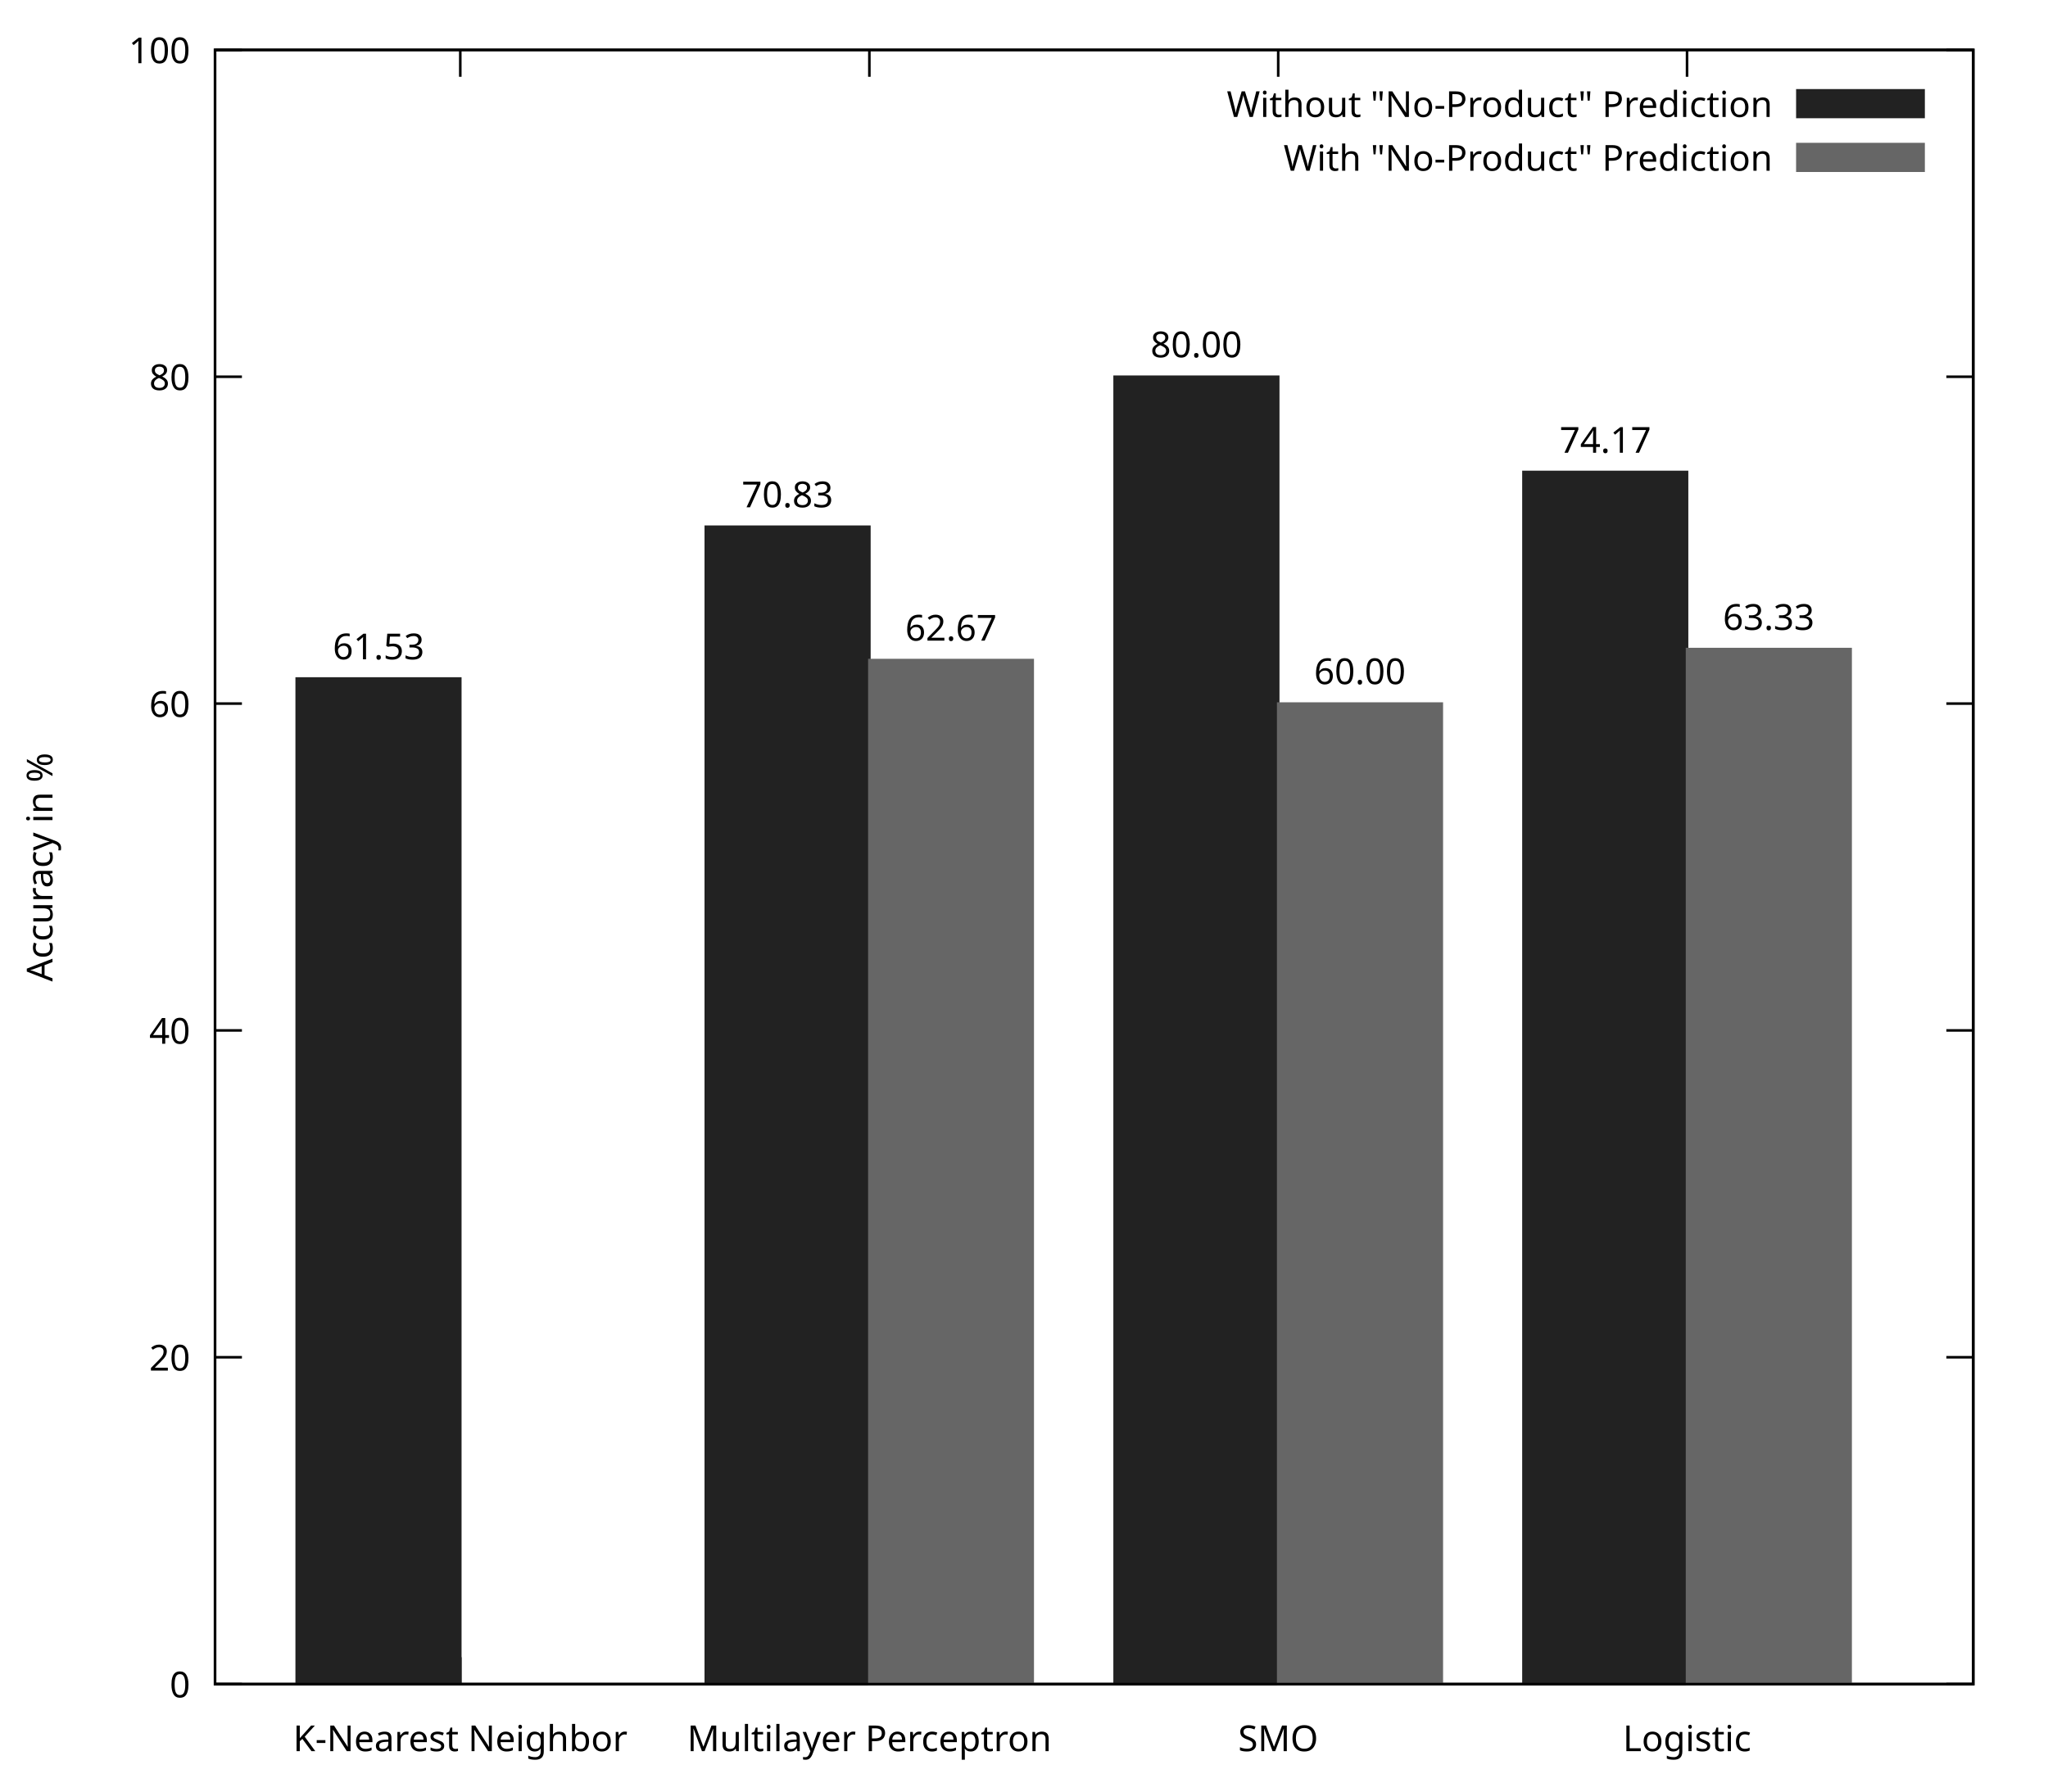
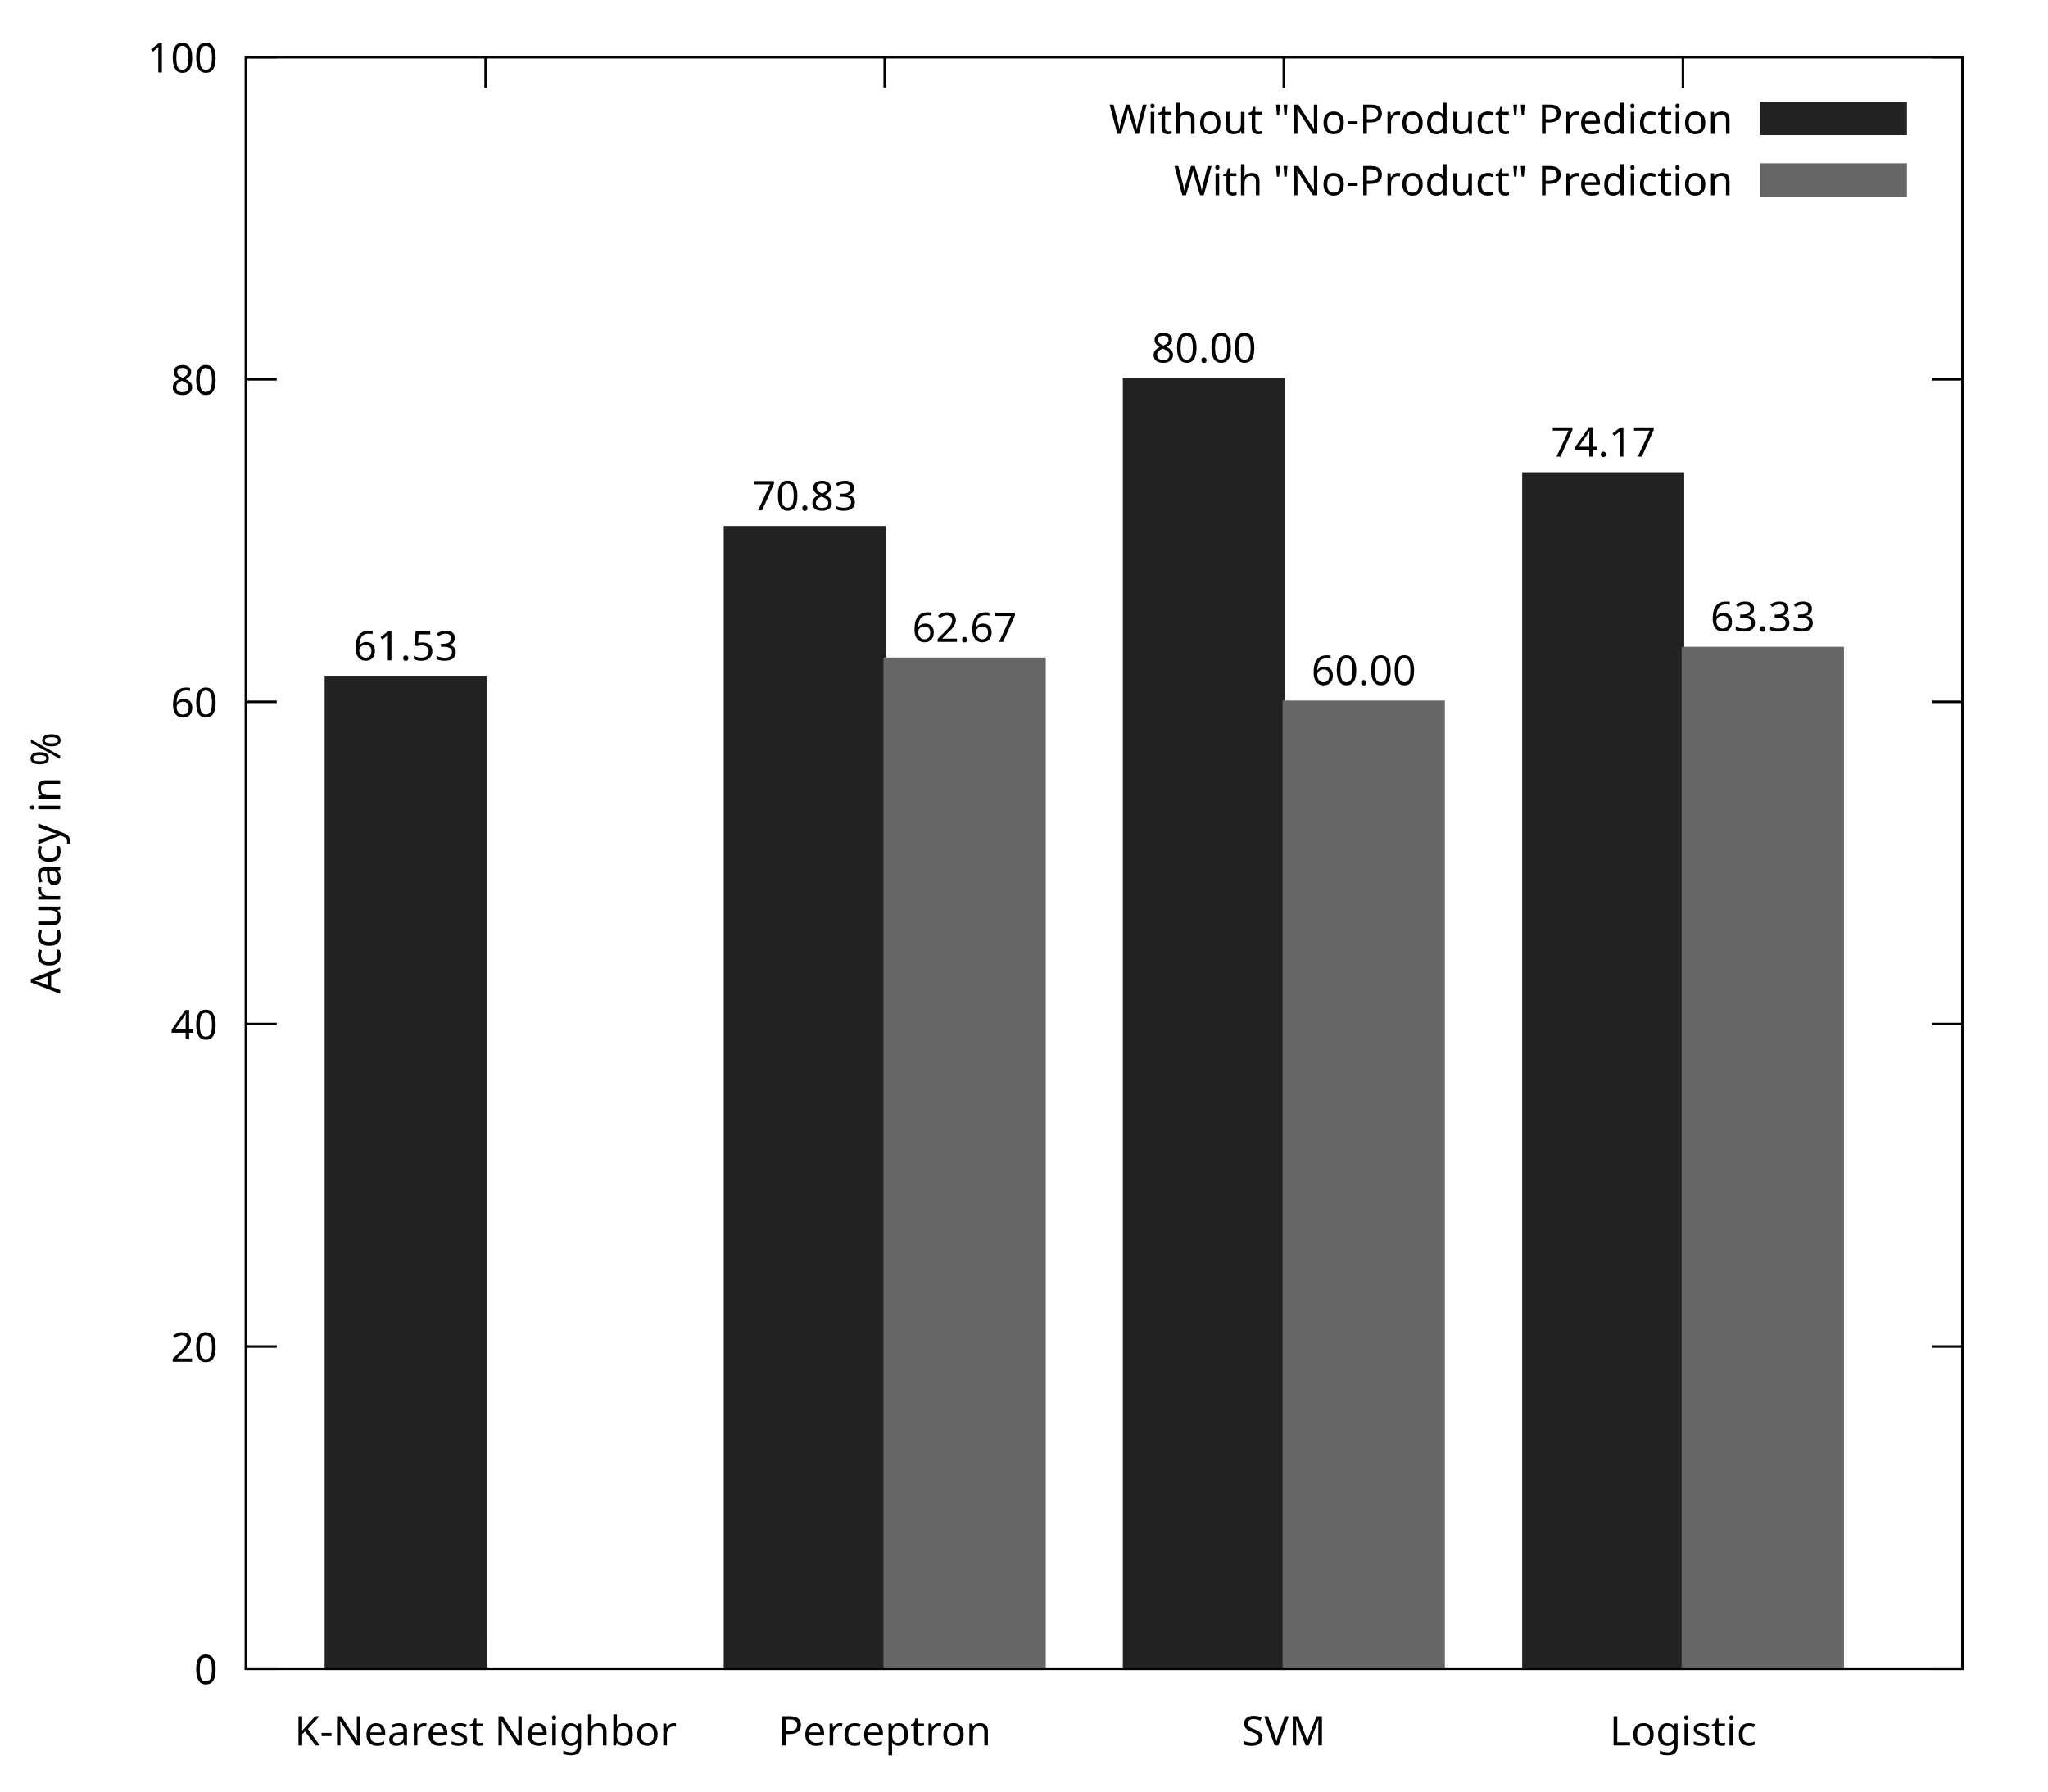
<svg xmlns="http://www.w3.org/2000/svg" xmlns:xlink="http://www.w3.org/1999/xlink" width="800" height="700" viewBox="0 0 800 700">
  <g id="gnuplot_canvas">
    <rect x="0" y="0" width="800" height="700" fill="none" />
    <defs>
      <circle id="gpDot" r="0.5" stroke-width="0.5" />
-       <path id="gpPt0" stroke-width="0.190" stroke="currentColor" d="M-1,0 h2 M0,-1 v2" />
-       <path id="gpPt1" stroke-width="0.190" stroke="currentColor" d="M-1,-1 L1,1 M1,-1 L-1,1" />
-       <path id="gpPt2" stroke-width="0.190" stroke="currentColor" d="M-1,0 L1,0 M0,-1 L0,1 M-1,-1 L1,1 M-1,1 L1,-1" />
-       <rect id="gpPt3" stroke-width="0.190" stroke="currentColor" x="-1" y="-1" width="2" height="2" />
-       <rect id="gpPt4" stroke-width="0.190" stroke="currentColor" fill="currentColor" x="-1" y="-1" width="2" height="2" />
-       <circle id="gpPt5" stroke-width="0.190" stroke="currentColor" cx="0" cy="0" r="1" />
+       <path id="gpPt0" stroke-width="0.167" stroke="currentColor" d="M-1,0 h2 M0,-1 v2" />
+       <path id="gpPt1" stroke-width="0.167" stroke="currentColor" d="M-1,-1 L1,1 M1,-1 L-1,1" />
+       <path id="gpPt2" stroke-width="0.167" stroke="currentColor" d="M-1,0 L1,0 M0,-1 L0,1 M-1,-1 L1,1 M-1,1 L1,-1" />
+       <rect id="gpPt3" stroke-width="0.167" stroke="currentColor" x="-1" y="-1" width="2" height="2" />
+       <rect id="gpPt4" stroke-width="0.167" stroke="currentColor" fill="currentColor" x="-1" y="-1" width="2" height="2" />
+       <circle id="gpPt5" stroke-width="0.167" stroke="currentColor" cx="0" cy="0" r="1" />
      <use xlink:href="#gpPt5" id="gpPt6" fill="currentColor" stroke="none" />
-       <path id="gpPt7" stroke-width="0.190" stroke="currentColor" d="M0,-1.33 L-1.33,0.67 L1.33,0.67 z" />
+       <path id="gpPt7" stroke-width="0.167" stroke="currentColor" d="M0,-1.33 L-1.33,0.67 L1.33,0.67 z" />
      <use xlink:href="#gpPt7" id="gpPt8" fill="currentColor" stroke="none" />
      <use xlink:href="#gpPt7" id="gpPt9" stroke="currentColor" transform="rotate(180)" />
      <use xlink:href="#gpPt9" id="gpPt10" fill="currentColor" stroke="none" />
      <use xlink:href="#gpPt3" id="gpPt11" stroke="currentColor" transform="rotate(45)" />
      <use xlink:href="#gpPt11" id="gpPt12" fill="currentColor" stroke="none" />
-       <path id="gpPt13" stroke-width="0.190" stroke="currentColor" d="M0,1.330 L1.265,0.411 L0.782,-1.067 L-0.782,-1.076 L-1.265,0.411 z" />
+       <path id="gpPt13" stroke-width="0.167" stroke="currentColor" d="M0,1.330 L1.265,0.411 L0.782,-1.067 L-0.782,-1.076 L-1.265,0.411 z" />
      <use xlink:href="#gpPt13" id="gpPt14" fill="currentColor" stroke="none" />
      <filter id="textbox" filterUnits="objectBoundingBox" x="0" y="0" height="1" width="1">
        <feFlood flood-color="white" flood-opacity="1" result="bgnd" />
        <feComposite in="SourceGraphic" in2="bgnd" operator="atop" />
      </filter>
      <filter id="greybox" filterUnits="objectBoundingBox" x="0" y="0" height="1" width="1">
        <feFlood flood-color="lightgrey" flood-opacity="1" result="grey" />
        <feComposite in="SourceGraphic" in2="grey" operator="atop" />
      </filter>
    </defs>
    <g fill="none" color="white" stroke="currentColor" stroke-width="1.00" stroke-linecap="butt" stroke-linejoin="miter">
</g>
    <g fill="none" color="black" stroke="currentColor" stroke-width="1.00" stroke-linecap="butt" stroke-linejoin="miter">
-       <path stroke="black" d="M84.0,658.0 L94.5,658.0 M770.8,658.0 L760.3,658.0  " />
-       <g transform="translate(74.3,663.2)" stroke="none" fill="black" font-family="Verdana" font-size="14.00" text-anchor="end">
+       <path stroke="black" d="M96.1,652.0 L108.1,652.0 M766.6,652.0 L754.6,652.0  " />
+       <g transform="translate(85.0,658.0)" stroke="none" fill="black" font-family="Verdana" font-size="16.00" text-anchor="end">
        <text>
          <tspan font-family="Verdana"> 0</tspan>
        </text>
      </g>
    </g>
    <g fill="none" color="black" stroke="currentColor" stroke-width="1.00" stroke-linecap="butt" stroke-linejoin="miter">
-       <path stroke="black" d="M84.0,530.3 L94.5,530.3 M770.8,530.3 L760.3,530.3  " />
-       <g transform="translate(74.3,535.5)" stroke="none" fill="black" font-family="Verdana" font-size="14.00" text-anchor="end">
+       <path stroke="black" d="M96.1,526.1 L108.1,526.1 M766.6,526.1 L754.6,526.1  " />
+       <g transform="translate(85.0,532.1)" stroke="none" fill="black" font-family="Verdana" font-size="16.00" text-anchor="end">
        <text>
          <tspan font-family="Verdana"> 20</tspan>
        </text>
      </g>
    </g>
    <g fill="none" color="black" stroke="currentColor" stroke-width="1.00" stroke-linecap="butt" stroke-linejoin="miter">
-       <path stroke="black" d="M84.0,402.6 L94.5,402.6 M770.8,402.6 L760.3,402.6  " />
-       <g transform="translate(74.3,407.8)" stroke="none" fill="black" font-family="Verdana" font-size="14.00" text-anchor="end">
+       <path stroke="black" d="M96.1,400.1 L108.1,400.1 M766.6,400.1 L754.6,400.1  " />
+       <g transform="translate(85.0,406.1)" stroke="none" fill="black" font-family="Verdana" font-size="16.00" text-anchor="end">
        <text>
          <tspan font-family="Verdana"> 40</tspan>
        </text>
      </g>
    </g>
    <g fill="none" color="black" stroke="currentColor" stroke-width="1.00" stroke-linecap="butt" stroke-linejoin="miter">
-       <path stroke="black" d="M84.0,274.9 L94.5,274.9 M770.8,274.9 L760.3,274.9  " />
-       <g transform="translate(74.3,280.1)" stroke="none" fill="black" font-family="Verdana" font-size="14.00" text-anchor="end">
+       <path stroke="black" d="M96.1,274.2 L108.1,274.2 M766.6,274.2 L754.6,274.2  " />
+       <g transform="translate(85.0,280.2)" stroke="none" fill="black" font-family="Verdana" font-size="16.00" text-anchor="end">
        <text>
          <tspan font-family="Verdana"> 60</tspan>
        </text>
      </g>
    </g>
    <g fill="none" color="black" stroke="currentColor" stroke-width="1.00" stroke-linecap="butt" stroke-linejoin="miter">
-       <path stroke="black" d="M84.0,147.2 L94.5,147.2 M770.8,147.2 L760.3,147.2  " />
-       <g transform="translate(74.3,152.4)" stroke="none" fill="black" font-family="Verdana" font-size="14.00" text-anchor="end">
+       <path stroke="black" d="M96.1,148.2 L108.1,148.2 M766.6,148.2 L754.6,148.2  " />
+       <g transform="translate(85.0,154.2)" stroke="none" fill="black" font-family="Verdana" font-size="16.00" text-anchor="end">
        <text>
          <tspan font-family="Verdana"> 80</tspan>
        </text>
      </g>
    </g>
    <g fill="none" color="black" stroke="currentColor" stroke-width="1.00" stroke-linecap="butt" stroke-linejoin="miter">
-       <path stroke="black" d="M84.0,19.5 L94.5,19.5 M770.8,19.5 L760.3,19.5  " />
-       <g transform="translate(74.3,24.7)" stroke="none" fill="black" font-family="Verdana" font-size="14.00" text-anchor="end">
+       <path stroke="black" d="M96.1,22.3 L108.1,22.3 M766.6,22.3 L754.6,22.3  " />
+       <g transform="translate(85.0,28.3)" stroke="none" fill="black" font-family="Verdana" font-size="16.00" text-anchor="end">
        <text>
          <tspan font-family="Verdana"> 100</tspan>
        </text>
      </g>
    </g>
    <g fill="none" color="black" stroke="currentColor" stroke-width="1.00" stroke-linecap="butt" stroke-linejoin="miter">
-       <path stroke="black" d="M179.8,658.0 L179.8,647.5 M179.8,19.5 L179.8,30.0  " />
-       <g transform="translate(179.8,684.2)" stroke="none" fill="black" font-family="Verdana" font-size="14.00" text-anchor="middle">
+       <path stroke="black" d="M189.7,652.0 L189.7,640.0 M189.7,22.3 L189.7,34.3  " />
+       <g transform="translate(189.7,682.0)" stroke="none" fill="black" font-family="Verdana" font-size="16.00" text-anchor="middle">
        <text>
          <tspan font-family="Verdana">K-Nearest Neighbor</tspan>
        </text>
      </g>
    </g>
    <g fill="none" color="black" stroke="currentColor" stroke-width="1.00" stroke-linecap="butt" stroke-linejoin="miter">
-       <path stroke="black" d="M339.6,658.0 L339.6,647.5 M339.6,19.5 L339.6,30.0  " />
-       <g transform="translate(339.6,684.2)" stroke="none" fill="black" font-family="Verdana" font-size="14.00" text-anchor="middle">
-         <text>
-           <tspan font-family="Verdana">Multilayer Perceptron</tspan>
-         </text>
-       </g>
-     </g>
-     <g fill="none" color="black" stroke="currentColor" stroke-width="1.00" stroke-linecap="butt" stroke-linejoin="miter">
-       <path stroke="black" d="M499.3,658.0 L499.3,647.5 M499.3,19.5 L499.3,30.0  " />
-       <g transform="translate(499.3,684.2)" stroke="none" fill="black" font-family="Verdana" font-size="14.00" text-anchor="middle">
-         <text>
-           <tspan font-family="Verdana">SMO</tspan>
-         </text>
-       </g>
-     </g>
-     <g fill="none" color="black" stroke="currentColor" stroke-width="1.00" stroke-linecap="butt" stroke-linejoin="miter">
-       <path stroke="black" d="M659.0,658.0 L659.0,647.5 M659.0,19.5 L659.0,30.0  " />
-       <g transform="translate(659.0,684.2)" stroke="none" fill="black" font-family="Verdana" font-size="14.00" text-anchor="middle">
+       <path stroke="black" d="M345.6,652.0 L345.6,640.0 M345.6,22.3 L345.6,34.3  " />
+       <g transform="translate(345.6,682.0)" stroke="none" fill="black" font-family="Verdana" font-size="16.00" text-anchor="middle">
+         <text>
+           <tspan font-family="Verdana">Perceptron</tspan>
+         </text>
+       </g>
+     </g>
+     <g fill="none" color="black" stroke="currentColor" stroke-width="1.00" stroke-linecap="butt" stroke-linejoin="miter">
+       <path stroke="black" d="M501.5,652.0 L501.5,640.0 M501.5,22.3 L501.5,34.3  " />
+       <g transform="translate(501.5,682.0)" stroke="none" fill="black" font-family="Verdana" font-size="16.00" text-anchor="middle">
+         <text>
+           <tspan font-family="Verdana">SVM</tspan>
+         </text>
+       </g>
+     </g>
+     <g fill="none" color="black" stroke="currentColor" stroke-width="1.00" stroke-linecap="butt" stroke-linejoin="miter">
+       <path stroke="black" d="M657.4,652.0 L657.4,640.0 M657.4,22.3 L657.4,34.3  " />
+       <g transform="translate(657.4,682.0)" stroke="none" fill="black" font-family="Verdana" font-size="16.00" text-anchor="middle">
        <text>
          <tspan font-family="Verdana">Logistic</tspan>
        </text>
      </g>
    </g>
    <g fill="none" color="black" stroke="currentColor" stroke-width="1.00" stroke-linecap="butt" stroke-linejoin="miter">
</g>
    <g fill="none" color="black" stroke="currentColor" stroke-width="1.00" stroke-linecap="butt" stroke-linejoin="miter">
-       <path stroke="black" d="M84.0,19.5 L84.0,658.0 L770.8,658.0 L770.8,19.5 L84.0,19.5 Z  " />
-     </g>
-     <g fill="none" color="black" stroke="currentColor" stroke-width="1.00" stroke-linecap="butt" stroke-linejoin="miter">
-       <g transform="translate(20.5,338.8) rotate(270)" stroke="none" fill="black" font-family="Verdana" font-size="14.00" text-anchor="middle">
+       <path stroke="black" d="M96.1,22.3 L96.1,652.0 L766.6,652.0 L766.6,22.3 L96.1,22.3 Z  " />
+     </g>
+     <g fill="none" color="black" stroke="currentColor" stroke-width="1.00" stroke-linecap="butt" stroke-linejoin="miter">
+       <g transform="translate(23.5,337.2) rotate(270)" stroke="none" fill="black" font-family="Verdana" font-size="16.00" text-anchor="middle">
        <text>
          <tspan font-family="Verdana">Accuracy in %</tspan>
        </text>
      </g>
    </g>
    <g fill="none" color="black" stroke="currentColor" stroke-width="1.00" stroke-linecap="butt" stroke-linejoin="miter">
</g>
    <g id="gnuplot_plot_1">
      <g fill="none" color="black" stroke="currentColor" stroke-width="1.00" stroke-linecap="butt" stroke-linejoin="miter">
-         <g transform="translate(692.4,45.7)" stroke="none" fill="black" font-family="Verdana" font-size="14.00" text-anchor="end">
+         <g transform="translate(676.9,52.3)" stroke="none" fill="black" font-family="Verdana" font-size="16.00" text-anchor="end">
          <text>
            <tspan font-family="Verdana">Without "No-Product" Prediction</tspan>
          </text>
        </g>
      </g>
      <g fill="none" color="black" stroke="currentColor" stroke-width="1.00" stroke-linecap="butt" stroke-linejoin="miter">
        <g stroke="none" shape-rendering="crispEdges">
-           <polygon fill="rgb( 34,  34,  34)" points="702.1,45.7 751.4,45.7 751.4,35.2 702.1,35.2 " />
-         </g>
-         <path stroke="rgb( 34,  34,  34)" d="M702.1,45.7 L751.4,45.7 L751.4,35.3 L702.1,35.3 L702.1,45.7 Z  " />
-       </g>
-       <g fill="none" color="black" stroke="currentColor" stroke-width="1.00" stroke-linecap="butt" stroke-linejoin="miter">
-         <g stroke="none" shape-rendering="crispEdges">
-           <polygon fill="rgb( 34,  34,  34)" points="115.9,658.0 179.9,658.0 179.9,265.0 115.9,265.0 " />
-         </g>
-         <path stroke="rgb( 34,  34,  34)" d="M115.9,658.0 L115.9,265.1 L179.8,265.1 L179.8,658.0 L115.9,658.0 Z  " />
-         <g stroke="none" shape-rendering="crispEdges">
-           <polygon fill="rgb( 34,  34,  34)" points="275.7,658.0 339.7,658.0 339.7,205.7 275.7,205.7 " />
-         </g>
-         <path stroke="rgb( 34,  34,  34)" d="M275.7,658.0 L275.7,205.8 L339.6,205.8 L339.6,658.0 L275.7,658.0 Z  " />
-         <g stroke="none" shape-rendering="crispEdges">
-           <polygon fill="rgb( 34,  34,  34)" points="435.4,658.0 499.4,658.0 499.4,147.1 435.4,147.1 " />
-         </g>
-         <path stroke="rgb( 34,  34,  34)" d="M435.4,658.0 L435.4,147.2 L499.3,147.2 L499.3,658.0 L435.4,658.0 Z  " />
-         <g stroke="none" shape-rendering="crispEdges">
-           <polygon fill="rgb( 34,  34,  34)" points="595.1,658.0 659.1,658.0 659.1,184.3 595.1,184.3 " />
-         </g>
-         <path stroke="rgb( 34,  34,  34)" d="M595.1,658.0 L595.1,184.4 L659.0,184.4 L659.0,658.0 L595.1,658.0 Z  " />
+           <polygon fill="rgb( 34,  34,  34)" points="688.0,52.3 744.4,52.3 744.4,40.3 688.0,40.3 " />
+         </g>
+         <path stroke="rgb( 34,  34,  34)" d="M688.0,52.3 L744.4,52.3 L744.4,40.3 L688.0,40.3 L688.0,52.3 Z  " />
+       </g>
+       <g fill="none" color="black" stroke="currentColor" stroke-width="1.00" stroke-linecap="butt" stroke-linejoin="miter">
+         <g stroke="none" shape-rendering="crispEdges">
+           <polygon fill="rgb( 34,  34,  34)" points="127.3,652.0 189.8,652.0 189.8,264.4 127.3,264.4 " />
+         </g>
+         <path stroke="rgb( 34,  34,  34)" d="M127.3,652.0 L127.3,264.5 L189.7,264.5 L189.7,652.0 L127.3,652.0 Z  " />
+         <g stroke="none" shape-rendering="crispEdges">
+           <polygon fill="rgb( 34,  34,  34)" points="283.2,652.0 345.7,652.0 345.7,205.9 283.2,205.9 " />
+         </g>
+         <path stroke="rgb( 34,  34,  34)" d="M283.2,652.0 L283.2,206.0 L345.6,206.0 L345.6,652.0 L283.2,652.0 Z  " />
+         <g stroke="none" shape-rendering="crispEdges">
+           <polygon fill="rgb( 34,  34,  34)" points="439.1,652.0 501.6,652.0 501.6,148.1 439.1,148.1 " />
+         </g>
+         <path stroke="rgb( 34,  34,  34)" d="M439.1,652.0 L439.1,148.2 L501.5,148.2 L501.5,652.0 L439.1,652.0 Z  " />
+         <g stroke="none" shape-rendering="crispEdges">
+           <polygon fill="rgb( 34,  34,  34)" points="595.1,652.0 657.5,652.0 657.5,184.9 595.1,184.9 " />
+         </g>
+         <path stroke="rgb( 34,  34,  34)" d="M595.1,652.0 L595.1,185.0 L657.4,185.0 L657.4,652.0 L595.1,652.0 Z  " />
      </g>
    </g>
    <g id="gnuplot_plot_2">
      <g fill="none" color="black" stroke="currentColor" stroke-width="1.00" stroke-linecap="butt" stroke-linejoin="miter">
-         <g transform="translate(147.9,257.6)" stroke="none" fill="black" font-family="Verdana" font-size="14.00" text-anchor="middle">
+         <g transform="translate(158.5,258.0)" stroke="none" fill="black" font-family="Verdana" font-size="16.00" text-anchor="middle">
          <text>
            <tspan font-family="Verdana">61.53</tspan>
          </text>
        </g>
-         <g transform="translate(307.6,198.2)" stroke="none" fill="black" font-family="Verdana" font-size="14.00" text-anchor="middle">
+         <g transform="translate(314.4,199.4)" stroke="none" fill="black" font-family="Verdana" font-size="16.00" text-anchor="middle">
          <text>
            <tspan font-family="Verdana">70.83</tspan>
          </text>
        </g>
-         <g transform="translate(467.3,139.6)" stroke="none" fill="black" font-family="Verdana" font-size="14.00" text-anchor="middle">
+         <g transform="translate(470.3,141.6)" stroke="none" fill="black" font-family="Verdana" font-size="16.00" text-anchor="middle">
          <text>
            <tspan font-family="Verdana">80.00</tspan>
          </text>
        </g>
-         <g transform="translate(627.1,176.9)" stroke="none" fill="black" font-family="Verdana" font-size="14.00" text-anchor="middle">
+         <g transform="translate(626.3,178.4)" stroke="none" fill="black" font-family="Verdana" font-size="16.00" text-anchor="middle">
          <text>
            <tspan font-family="Verdana">74.17</tspan>
          </text>
        </g>
      </g>
    </g>
    <g id="gnuplot_plot_3">
      <g fill="none" color="black" stroke="currentColor" stroke-width="1.00" stroke-linecap="butt" stroke-linejoin="miter">
-         <g transform="translate(692.4,66.7)" stroke="none" fill="black" font-family="Verdana" font-size="14.00" text-anchor="end">
+         <g transform="translate(676.9,76.3)" stroke="none" fill="black" font-family="Verdana" font-size="16.00" text-anchor="end">
          <text>
            <tspan font-family="Verdana">With "No-Product" Prediction</tspan>
          </text>
        </g>
      </g>
      <g fill="none" color="black" stroke="currentColor" stroke-width="1.00" stroke-linecap="butt" stroke-linejoin="miter">
        <g stroke="none" shape-rendering="crispEdges">
-           <polygon fill="rgb(102, 102, 102)" points="702.1,66.7 751.4,66.7 751.4,56.2 702.1,56.2 " />
-         </g>
-         <path stroke="rgb(102, 102, 102)" d="M702.1,66.7 L751.4,66.7 L751.4,56.3 L702.1,56.3 L702.1,66.7 Z  " />
-       </g>
-       <g fill="none" color="black" stroke="currentColor" stroke-width="1.00" stroke-linecap="butt" stroke-linejoin="miter">
-         <g stroke="none" shape-rendering="crispEdges">
-           <polygon fill="rgb(102, 102, 102)" points="339.6,658.0 403.5,658.0 403.5,257.8 339.6,257.8 " />
-         </g>
-         <path stroke="rgb(102, 102, 102)" d="M339.6,658.0 L339.6,257.9 L403.4,257.9 L403.4,658.0 L339.6,658.0 Z  " />
-         <g stroke="none" shape-rendering="crispEdges">
-           <polygon fill="rgb(102, 102, 102)" points="499.3,658.0 563.3,658.0 563.3,274.8 499.3,274.8 " />
-         </g>
-         <path stroke="rgb(102, 102, 102)" d="M499.3,658.0 L499.3,274.9 L563.2,274.9 L563.2,658.0 L499.3,658.0 Z  " />
-         <g stroke="none" shape-rendering="crispEdges">
-           <polygon fill="rgb(102, 102, 102)" points="659.0,658.0 723.0,658.0 723.0,253.5 659.0,253.5 " />
-         </g>
-         <path stroke="rgb(102, 102, 102)" d="M659.0,658.0 L659.0,253.6 L722.9,253.6 L722.9,658.0 L659.0,658.0 Z  " />
+           <polygon fill="rgb(102, 102, 102)" points="688.0,76.3 744.4,76.3 744.4,64.3 688.0,64.3 " />
+         </g>
+         <path stroke="rgb(102, 102, 102)" d="M688.0,76.3 L744.4,76.3 L744.4,64.3 L688.0,64.3 L688.0,76.3 Z  " />
+       </g>
+       <g fill="none" color="black" stroke="currentColor" stroke-width="1.00" stroke-linecap="butt" stroke-linejoin="miter">
+         <g stroke="none" shape-rendering="crispEdges">
+           <polygon fill="rgb(102, 102, 102)" points="345.6,652.0 408.1,652.0 408.1,257.3 345.6,257.3 " />
+         </g>
+         <path stroke="rgb(102, 102, 102)" d="M345.6,652.0 L345.6,257.4 L408.0,257.4 L408.0,652.0 L345.6,652.0 Z  " />
+         <g stroke="none" shape-rendering="crispEdges">
+           <polygon fill="rgb(102, 102, 102)" points="501.5,652.0 564.0,652.0 564.0,274.1 501.5,274.1 " />
+         </g>
+         <path stroke="rgb(102, 102, 102)" d="M501.5,652.0 L501.5,274.2 L563.9,274.2 L563.9,652.0 L501.5,652.0 Z  " />
+         <g stroke="none" shape-rendering="crispEdges">
+           <polygon fill="rgb(102, 102, 102)" points="657.4,652.0 719.9,652.0 719.9,253.1 657.4,253.1 " />
+         </g>
+         <path stroke="rgb(102, 102, 102)" d="M657.4,652.0 L657.4,253.2 L719.8,253.2 L719.8,652.0 L657.4,652.0 Z  " />
      </g>
    </g>
    <g id="gnuplot_plot_4">
      <g fill="none" color="black" stroke="currentColor" stroke-width="1.00" stroke-linecap="butt" stroke-linejoin="miter">
-         <g transform="translate(371.5,250.3)" stroke="none" fill="black" font-family="Verdana" font-size="14.00" text-anchor="middle">
+         <g transform="translate(376.8,250.8)" stroke="none" fill="black" font-family="Verdana" font-size="16.00" text-anchor="middle">
          <text>
            <tspan font-family="Verdana">62.67</tspan>
          </text>
        </g>
-         <g transform="translate(531.2,267.3)" stroke="none" fill="black" font-family="Verdana" font-size="14.00" text-anchor="middle">
+         <g transform="translate(532.7,267.6)" stroke="none" fill="black" font-family="Verdana" font-size="16.00" text-anchor="middle">
          <text>
            <tspan font-family="Verdana">60.00</tspan>
          </text>
        </g>
-         <g transform="translate(690.9,246.1)" stroke="none" fill="black" font-family="Verdana" font-size="14.00" text-anchor="middle">
+         <g transform="translate(688.6,246.6)" stroke="none" fill="black" font-family="Verdana" font-size="16.00" text-anchor="middle">
          <text>
            <tspan font-family="Verdana">63.33</tspan>
          </text>
        </g>
      </g>
    </g>
    <g fill="none" color="white" stroke="black" stroke-width="2.00" stroke-linecap="butt" stroke-linejoin="miter">
</g>
    <g fill="none" color="black" stroke="currentColor" stroke-width="2.00" stroke-linecap="butt" stroke-linejoin="miter">
</g>
    <g fill="none" color="black" stroke="black" stroke-width="1.00" stroke-linecap="butt" stroke-linejoin="miter">
</g>
    <g fill="none" color="black" stroke="currentColor" stroke-width="1.00" stroke-linecap="butt" stroke-linejoin="miter">
-       <path stroke="black" d="M84.0,19.5 L84.0,658.0 L770.8,658.0 L770.8,19.5 L84.0,19.5 Z  " />
+       <path stroke="black" d="M96.1,22.3 L96.1,652.0 L766.6,652.0 L766.6,22.3 L96.1,22.3 Z  " />
    </g>
    <g fill="none" color="black" stroke="currentColor" stroke-width="1.00" stroke-linecap="butt" stroke-linejoin="miter">
</g>
  </g>
</svg>
